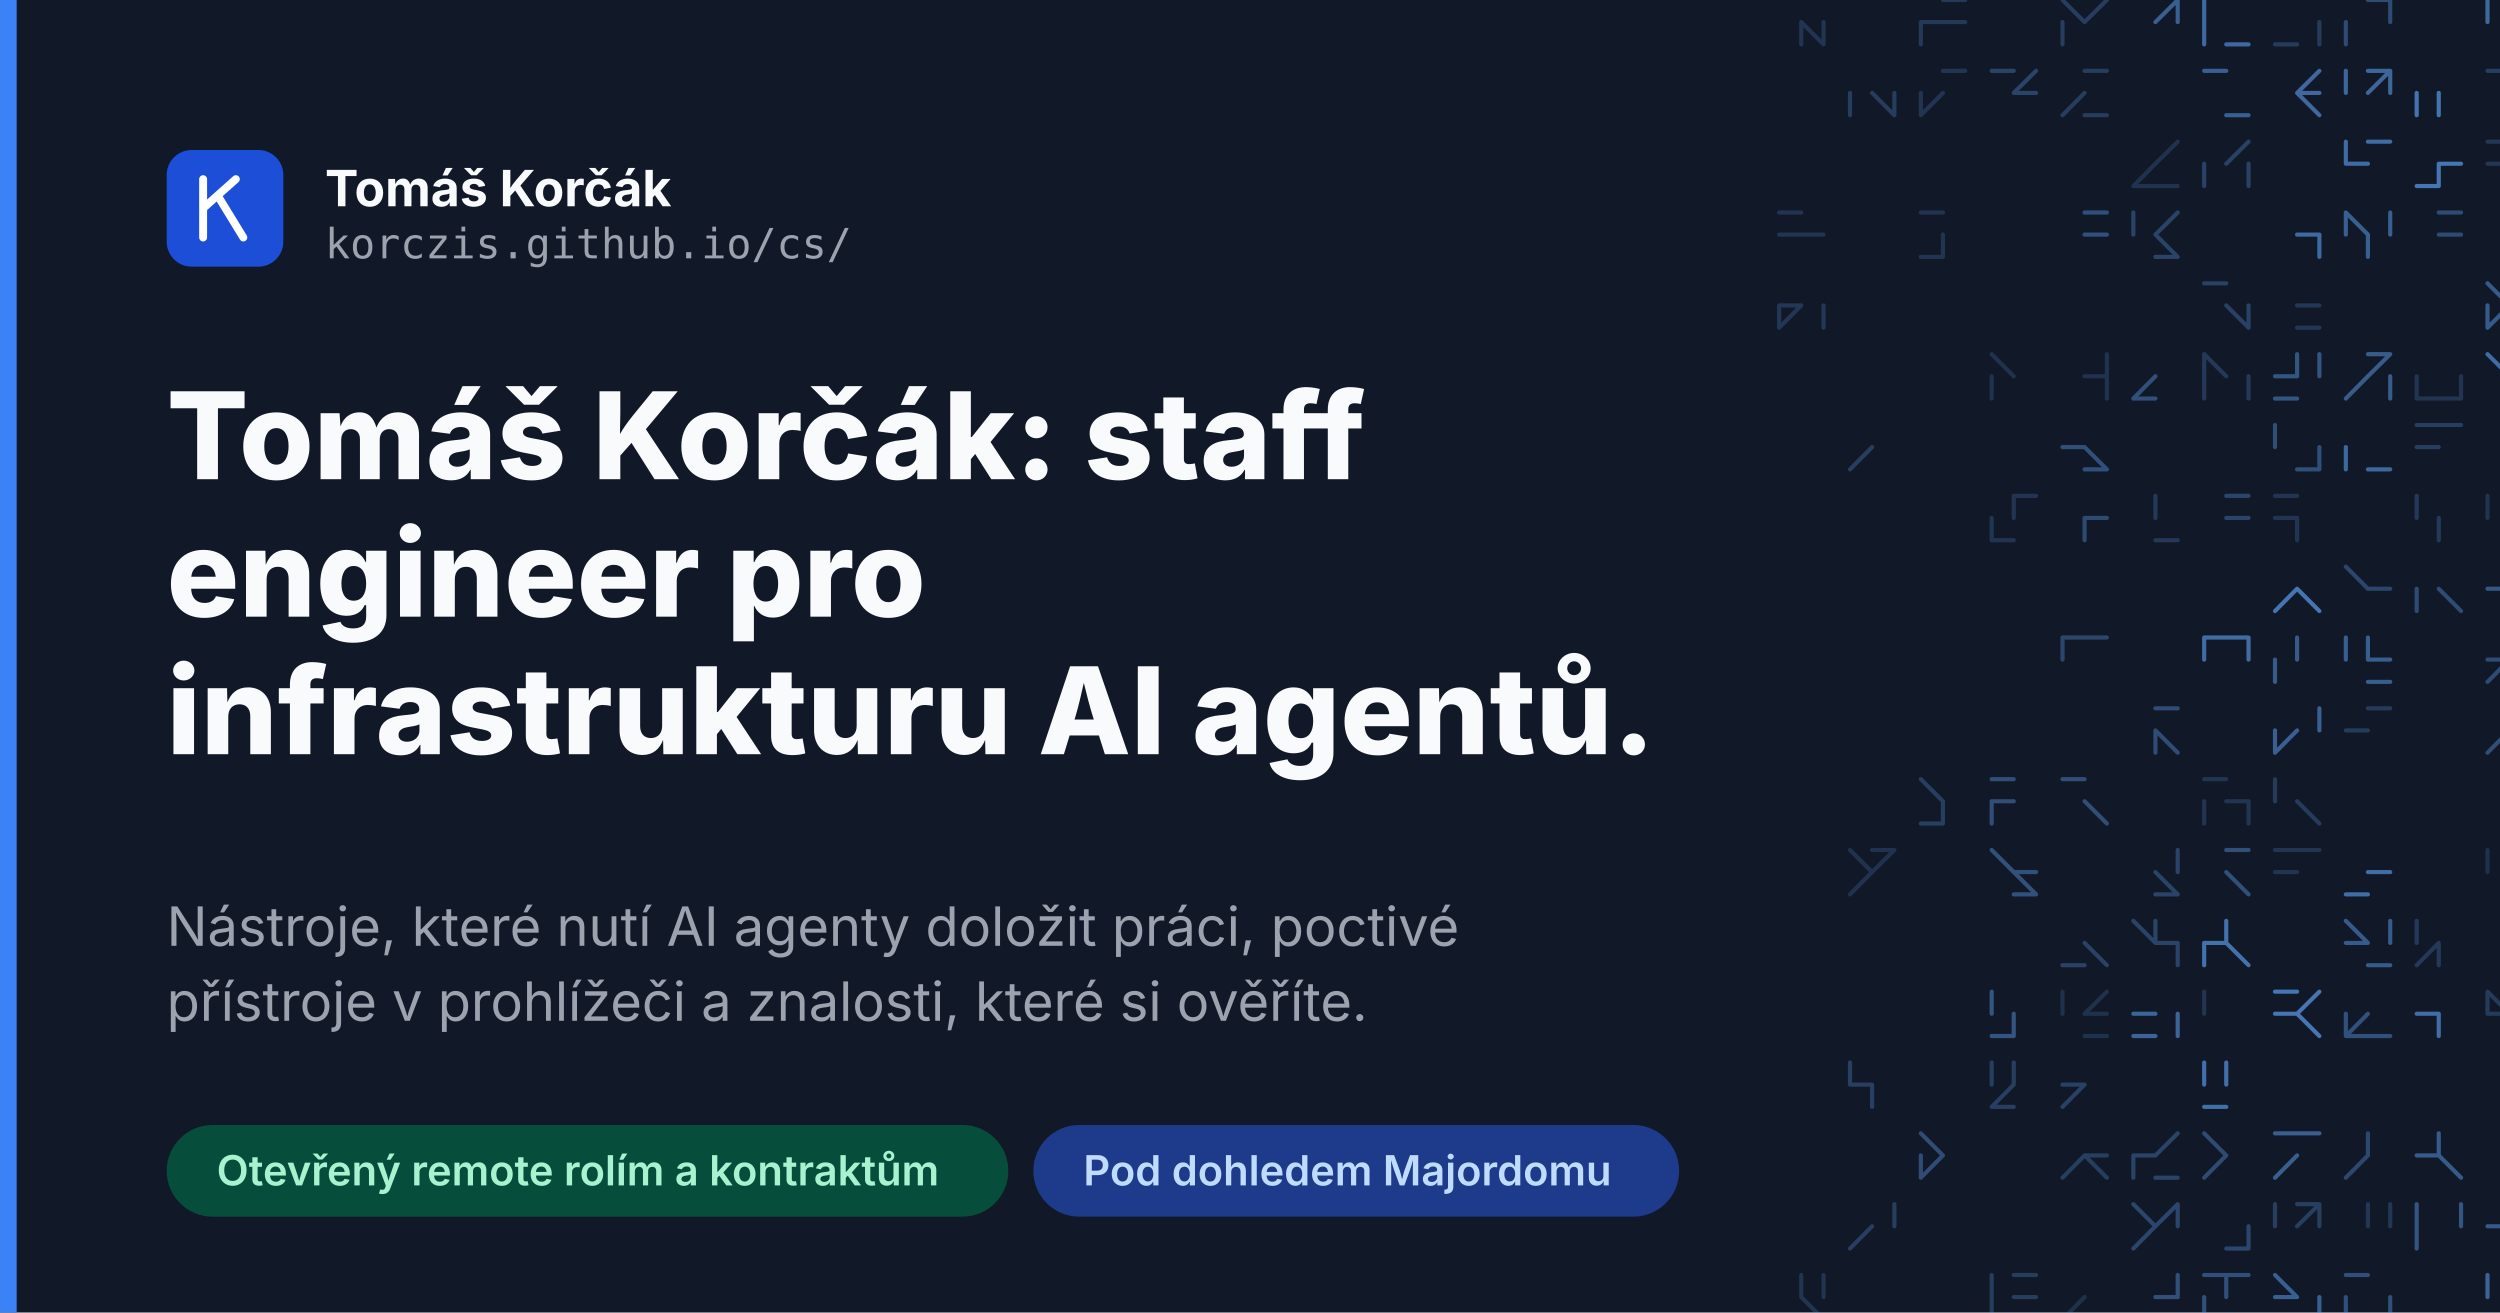
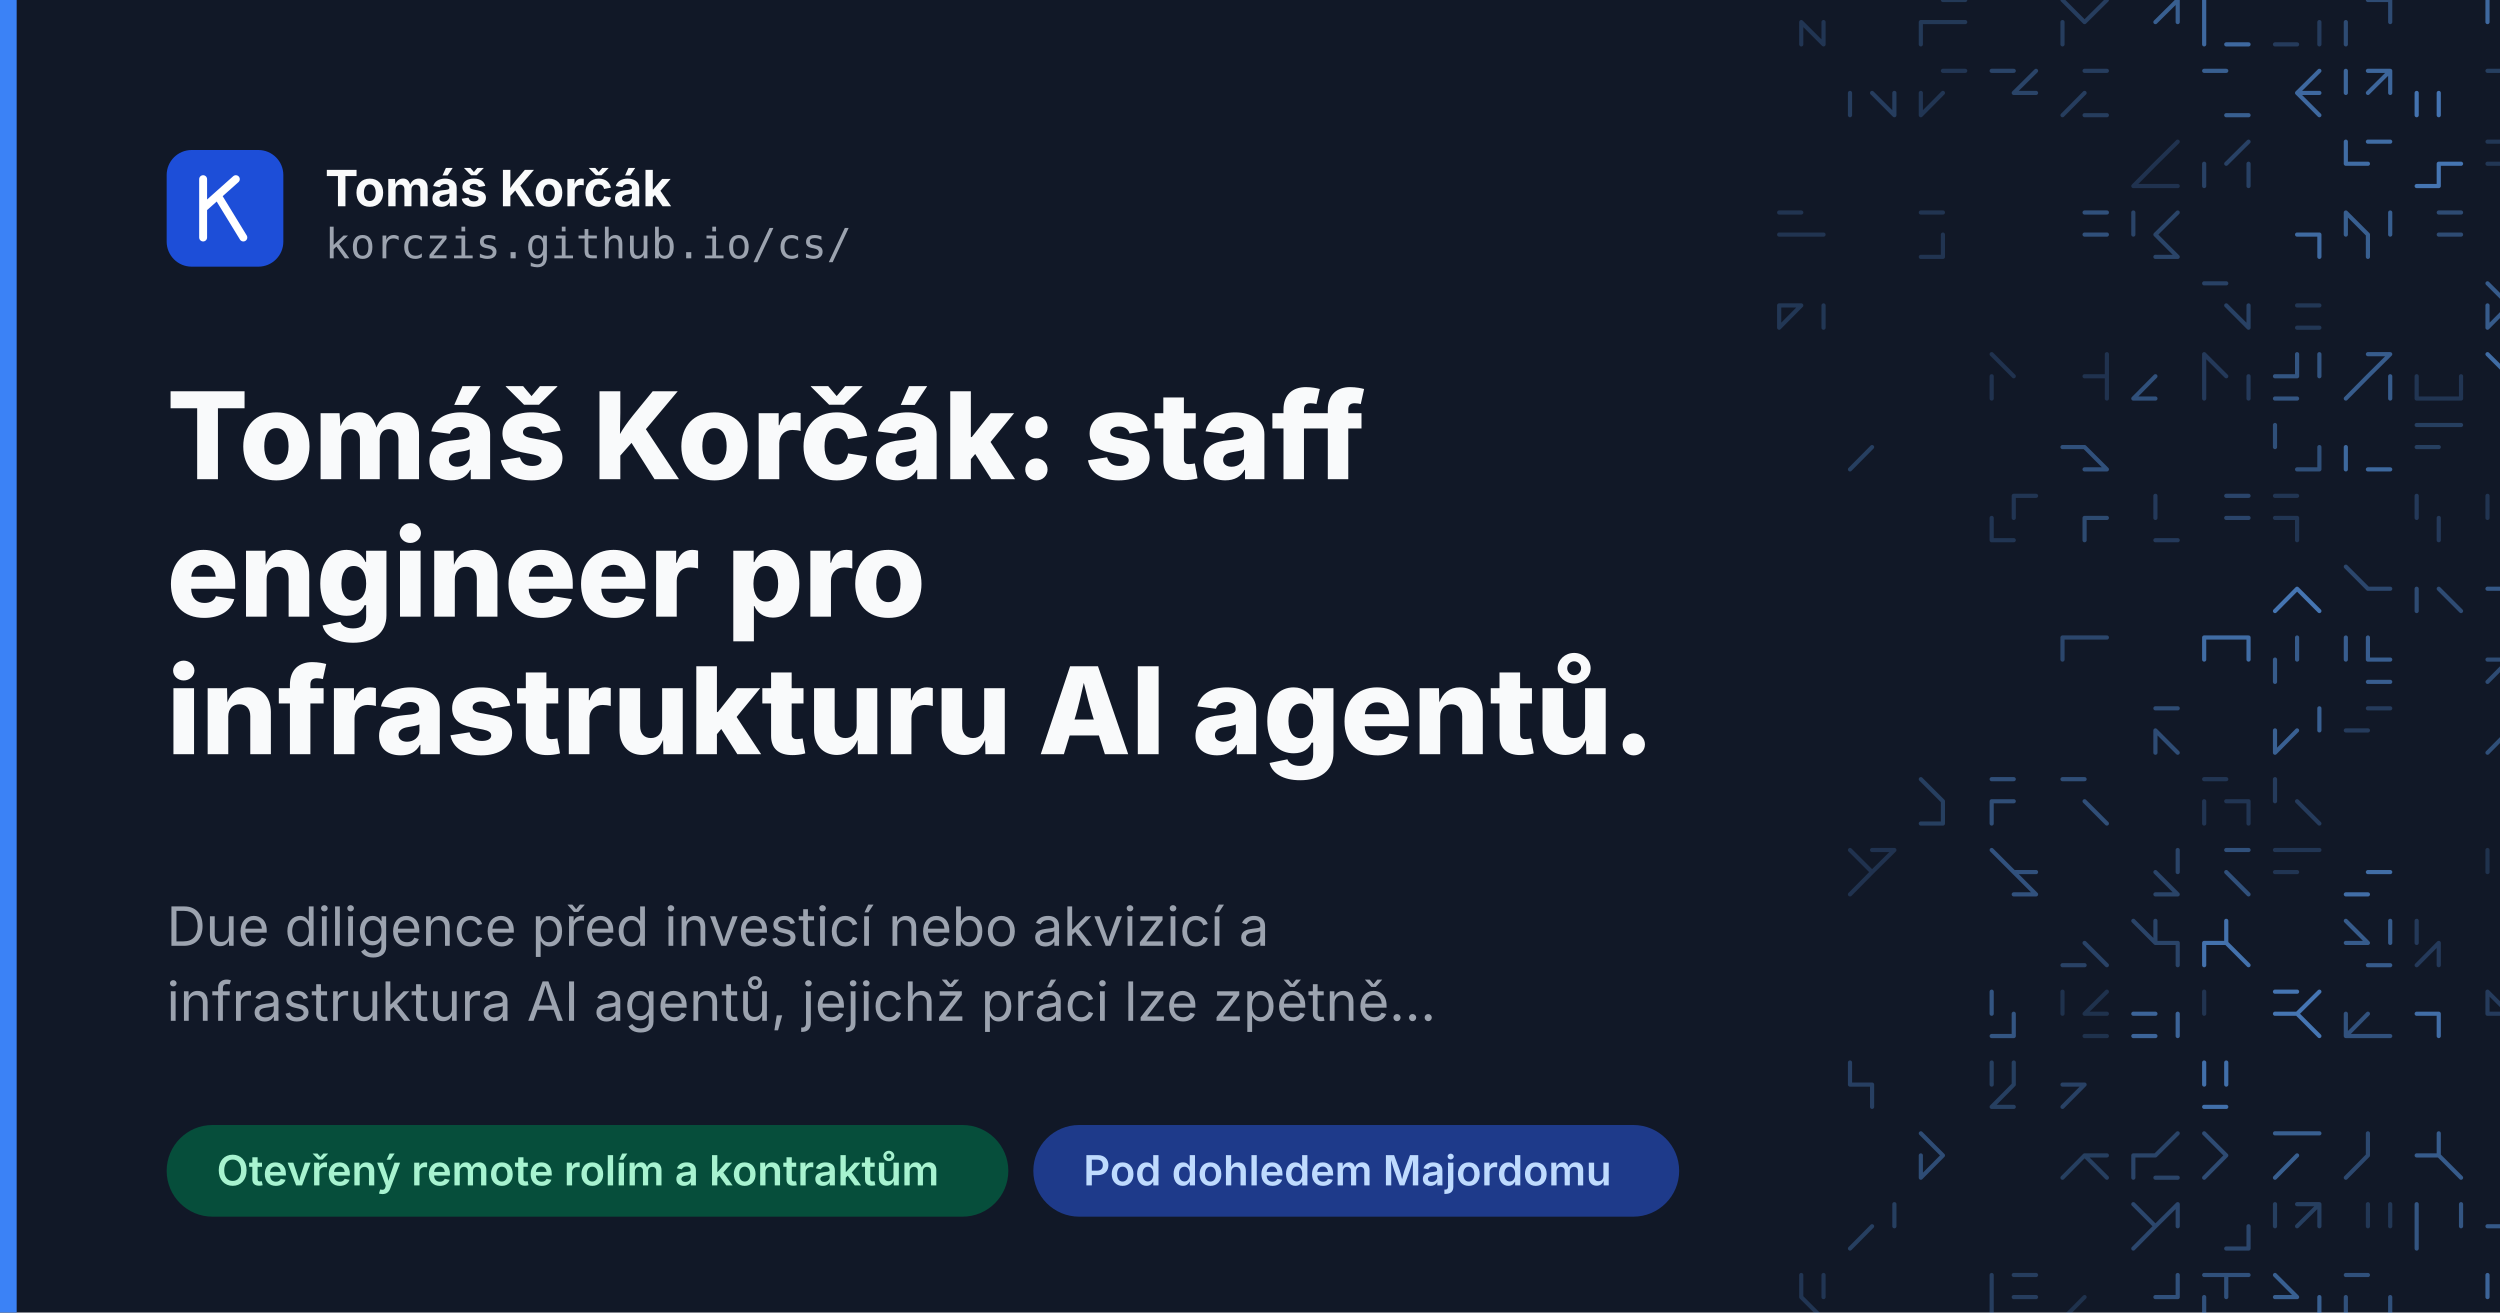
<svg xmlns="http://www.w3.org/2000/svg" width="1200" height="630" viewBox="0 0 1200 630" xml:lang="cs">
  <rect width="1200" height="630" fill="#111827" />
  <g fill="none" stroke="#60a5fa" stroke-width="2" stroke-linecap="round">
    <path d="M875.3 10.6L875.3 21.3M864.6 10.6L875.3 21.3M864.6 10.6L864.6 21.3" opacity="0.21" />
    <path d="M932.6 0.0L943.3 0.0M922.0 10.6L922.0 21.3M922.0 10.6L932.6 10.6M932.6 10.6L943.3 10.6" opacity="0.23" />
    <path d="M990.0 0.0L1000.6 10.6M1011.3 0.0L1000.6 10.6M990.0 10.6L990.0 21.3" opacity="0.26" />
    <path d="M1045.3 0.0L1045.3 10.6M1045.3 0.0L1034.6 10.6" opacity="0.50" />
    <path d="M1058.0 0.0L1058.0 10.6M1058.0 10.6L1058.0 21.3M1068.6 21.3L1079.3 21.3" opacity="0.57" />
    <path d="M1113.3 10.6L1113.3 21.3M1092.0 21.3L1102.6 21.3M1113.3 10.6L1113.3 21.3" opacity="0.25" />
    <path d="M1126.0 10.6L1126.0 21.3M1136.6 0.0L1147.3 0.0M1147.3 0.0L1147.3 10.6" opacity="0.36" />
    <path d="M1215.3 0.0L1204.6 10.6M1215.3 0.0L1204.6 10.6M1194.0 0.0L1194.0 10.6" opacity="0.57" />
    <path d="M1238.6 10.6L1249.3 21.3M1238.6 10.6L1249.3 21.3" opacity="0.53" />
    <path d="M888.0 44.6L888.0 55.3M898.6 44.6L909.3 55.3M909.3 44.6L909.3 55.3" opacity="0.26" />
    <path d="M932.6 44.6L922.0 55.3M932.6 34.0L943.3 34.0M922.0 44.6L922.0 55.3M932.6 44.6L922.0 55.3" opacity="0.21" />
    <path d="M956.0 34.0L966.6 34.0M966.6 44.6L977.3 44.6M977.3 34.0L966.6 44.6M966.6 44.6L977.3 44.6" opacity="0.31" />
    <path d="M1000.6 34.0L1011.3 34.0M1000.6 55.3L1011.3 55.3M1000.6 44.6L990.0 55.3" opacity="0.26" />
    <path d="M1058.0 34.0L1068.6 34.0M1068.6 55.3L1079.3 55.3" opacity="0.50" />
    <path d="M1102.6 44.6L1113.3 55.3M1113.3 34.0L1102.6 44.6M1102.6 44.6L1113.3 44.6" opacity="0.57" />
    <path d="M1147.3 34.0L1136.6 44.6M1147.3 34.0L1147.3 44.6M1136.6 34.0L1147.3 34.0M1126.0 34.0L1126.0 44.6" opacity="0.55" />
    <path d="M1170.6 44.6L1170.6 55.3M1160.0 44.6L1160.0 55.3" opacity="0.65" />
    <path d="M1194.0 34.0L1204.6 34.0M1204.6 44.6L1215.3 44.6" opacity="0.27" />
    <path d="M1249.3 44.6L1249.3 55.3M1228.0 34.0L1228.0 44.6M1228.0 34.0L1238.6 34.0M1249.3 34.0L1238.6 44.6" opacity="0.28" />
    <path d="M1045.3 68.0L1034.6 78.6M1034.6 78.6L1024.0 89.3M1034.6 89.3L1045.3 89.3M1024.0 89.3L1034.6 89.3" opacity="0.19" />
    <path d="M1058.0 78.6L1058.0 89.3M1079.3 68.0L1068.6 78.6M1079.3 68.0L1068.6 78.6M1079.3 78.6L1079.3 89.3" opacity="0.29" />
    <path d="M1126.0 78.6L1136.6 78.6M1136.6 68.0L1147.3 68.0M1126.0 68.0L1126.0 78.6M1136.6 68.0L1147.3 68.0" opacity="0.59" />
    <path d="M1170.6 78.6L1181.3 78.6M1170.6 78.6L1181.3 78.6M1160.0 89.3L1170.6 89.3M1170.6 78.6L1170.6 89.3" opacity="0.66" />
    <path d="M1204.6 78.6L1215.3 89.3M1194.0 68.0L1204.6 68.0M1194.0 78.6L1204.6 78.6" opacity="0.22" />
    <path d="M1238.6 78.6L1238.6 89.3M1238.6 78.6L1238.6 89.3M1249.3 78.6L1249.3 89.3" opacity="0.51" />
    <path d="M854.0 102.0L864.6 102.0M854.0 112.6L864.6 112.6M864.6 112.6L875.3 112.6" opacity="0.20" />
    <path d="M932.6 112.6L932.6 123.3M922.0 102.0L932.6 102.0M922.0 123.3L932.6 123.3" opacity="0.20" />
    <path d="M1000.6 112.6L1011.3 112.6M1000.6 102.0L1011.3 102.0" opacity="0.40" />
    <path d="M1024.0 102.0L1024.0 112.6M1034.6 123.3L1045.3 123.3M1034.6 112.6L1045.3 123.3M1045.3 102.0L1034.6 112.6" opacity="0.31" />
    <path d="M1113.3 112.6L1113.3 123.3M1102.6 112.6L1113.3 112.6" opacity="0.58" />
    <path d="M1126.0 102.0L1126.0 112.6M1136.6 112.6L1136.6 123.3M1126.0 102.0L1136.6 112.6M1147.3 102.0L1147.3 112.6" opacity="0.50" />
    <path d="M1170.6 112.6L1181.3 112.6M1170.6 102.0L1181.3 102.0M1170.6 102.0L1181.3 102.0" opacity="0.36" />
    <path d="M1215.3 102.0L1204.6 112.6M1204.6 112.6L1215.3 123.3" opacity="0.28" />
    <path d="M1238.6 112.6L1228.0 123.3M1228.0 102.0L1238.6 102.0M1249.3 102.0L1238.6 112.6" opacity="0.60" />
    <path d="M854.0 146.6L854.0 157.3M854.0 146.6L864.6 146.6M875.3 146.6L875.3 157.3M864.6 146.6L854.0 157.3" opacity="0.22" />
    <path d="M1058.0 136.0L1068.6 136.0M1068.6 146.6L1079.3 157.3M1079.3 146.6L1079.3 157.3" opacity="0.29" />
    <path d="M1102.6 146.6L1113.3 146.6M1102.6 157.3L1113.3 157.3" opacity="0.22" />
    <path d="M1194.0 146.6L1194.0 157.3M1194.0 136.0L1204.6 146.6M1194.0 146.6L1194.0 157.3M1204.6 146.6L1194.0 157.3" opacity="0.47" />
    <path d="M1228.0 136.0L1228.0 146.6M1228.0 136.0L1238.6 136.0M1228.0 136.0L1228.0 146.6" opacity="0.27" />
    <path d="M956.0 170.0L966.6 180.6M956.0 180.6L956.0 191.3M956.0 170.0L966.6 180.6" opacity="0.19" />
    <path d="M1000.6 180.6L1011.3 180.6M1011.3 170.0L1011.3 180.6M1011.3 180.6L1011.3 191.3M1000.6 180.6L1011.3 180.6" opacity="0.19" />
    <path d="M1034.6 180.6L1024.0 191.3M1024.0 191.3L1034.6 191.3M1034.6 180.6L1024.0 191.3" opacity="0.40" />
    <path d="M1058.0 170.0L1068.6 180.6M1058.0 180.6L1058.0 191.3M1058.0 170.0L1058.0 180.6M1079.3 180.6L1079.3 191.3" opacity="0.24" />
    <path d="M1092.0 191.3L1102.6 191.3M1092.0 180.6L1102.6 180.6M1102.6 170.0L1102.6 180.6M1113.3 170.0L1113.3 180.6" opacity="0.43" />
    <path d="M1136.6 170.0L1147.3 170.0M1136.6 180.6L1126.0 191.3M1147.3 170.0L1136.6 180.6M1147.3 180.6L1147.3 191.3" opacity="0.48" />
    <path d="M1160.0 180.6L1160.0 191.3M1181.3 180.6L1181.3 191.3M1160.0 191.3L1170.6 191.3M1170.6 191.3L1181.3 191.3" opacity="0.21" />
    <path d="M1215.3 180.6L1215.3 191.3M1194.0 170.0L1204.6 180.6" opacity="0.59" />
    <path d="M898.6 214.6L888.0 225.3M898.6 214.6L888.0 225.3M898.6 214.6L888.0 225.3" opacity="0.27" />
    <path d="M1000.6 214.6L1011.3 225.3M990.0 214.6L1000.6 214.6M1000.6 225.3L1011.3 225.3" opacity="0.40" />
    <path d="M1092.0 204.0L1092.0 214.6M1092.0 204.0L1092.0 214.6M1102.6 225.3L1113.3 225.3M1113.3 214.6L1113.3 225.3" opacity="0.39" />
    <path d="M1136.6 225.3L1147.3 225.3M1126.0 214.6L1126.0 225.3" opacity="0.56" />
    <path d="M1160.0 204.0L1170.6 204.0M1160.0 214.6L1170.6 214.6M1170.6 204.0L1181.3 204.0" opacity="0.27" />
    <path d="M1238.6 204.0L1249.3 204.0M1228.0 204.0L1228.0 214.6" opacity="0.33" />
    <path d="M956.0 259.3L966.6 259.3M966.6 238.0L977.3 238.0M956.0 248.6L956.0 259.3M966.6 238.0L966.6 248.6" opacity="0.21" />
    <path d="M1000.6 248.6L1000.6 259.3M1000.6 248.6L1011.3 248.6" opacity="0.35" />
    <path d="M1034.6 238.0L1034.6 248.6M1034.6 259.3L1045.3 259.3" opacity="0.24" />
    <path d="M1068.6 238.0L1079.3 238.0M1068.6 248.6L1079.3 248.6" opacity="0.32" />
    <path d="M1092.0 238.0L1102.6 238.0M1092.0 248.6L1102.6 248.6M1102.6 248.6L1102.6 259.3" opacity="0.21" />
    <path d="M1170.6 248.6L1170.6 259.3M1160.0 238.0L1160.0 248.6" opacity="0.24" />
    <path d="M1215.3 238.0L1204.6 248.6M1194.0 238.0L1194.0 248.6M1204.6 259.3L1215.3 259.3" opacity="0.20" />
    <path d="M1238.6 248.6L1249.3 259.3M1228.0 248.6L1228.0 259.3M1228.0 248.6L1228.0 259.3" opacity="0.29" />
    <path d="M1102.6 282.6L1092.0 293.3M1102.6 282.6L1113.3 293.3" opacity="0.66" />
    <path d="M1126.0 272.0L1136.6 282.6M1136.6 282.6L1147.3 282.6" opacity="0.33" />
    <path d="M1170.6 282.6L1181.3 293.3M1160.0 282.6L1160.0 293.3" opacity="0.36" />
    <path d="M1204.6 272.0L1204.6 282.6M1204.6 272.0L1215.3 272.0M1194.0 282.6L1204.6 282.6" opacity="0.45" />
    <path d="M1238.6 293.3L1249.3 293.3M1238.6 293.3L1249.3 293.3M1238.6 282.6L1238.6 293.3" opacity="0.33" />
    <path d="M990.0 306.0L1000.6 306.0M990.0 306.0L990.0 316.6M1000.6 306.0L1011.3 306.0" opacity="0.33" />
    <path d="M1058.0 306.0L1068.6 306.0M1068.6 306.0L1079.3 306.0M1079.3 306.0L1079.3 316.6M1058.0 306.0L1058.0 316.6" opacity="0.59" />
    <path d="M1092.0 316.6L1092.0 327.3M1102.6 306.0L1102.6 316.6" opacity="0.47" />
    <path d="M1136.6 327.3L1147.3 327.3M1126.0 306.0L1126.0 316.6M1136.6 306.0L1136.6 316.6M1136.6 316.6L1147.3 316.6" opacity="0.49" />
    <path d="M1194.0 316.6L1204.6 316.6M1204.6 316.6L1194.0 327.3M1204.6 316.6L1194.0 327.3M1215.3 316.6L1215.3 327.3" opacity="0.36" />
    <path d="M1249.3 306.0L1238.6 316.6M1249.3 306.0L1238.6 316.6M1228.0 306.0L1238.6 316.6" opacity="0.26" />
    <path d="M1034.6 350.6L1045.3 361.3M1034.6 340.0L1045.3 340.0M1034.6 350.6L1034.6 361.3M1034.6 340.0L1045.3 340.0" opacity="0.37" />
    <path d="M1113.3 340.0L1113.3 350.6M1102.6 350.6L1092.0 361.3M1092.0 350.6L1092.0 361.3" opacity="0.51" />
    <path d="M1136.6 340.0L1147.3 340.0M1126.0 350.6L1136.6 350.6" opacity="0.25" />
    <path d="M1215.3 340.0L1215.3 350.6M1204.6 340.0L1215.3 340.0M1204.6 350.6L1194.0 361.3M1204.6 340.0L1204.6 350.6" opacity="0.39" />
    <path d="M1238.6 340.0L1249.3 340.0M1228.0 350.6L1228.0 361.3" opacity="0.37" />
    <path d="M922.0 374.0L932.6 384.6M932.6 384.6L932.6 395.3M922.0 395.3L932.6 395.3" opacity="0.27" />
    <path d="M956.0 384.6L966.6 384.6M956.0 374.0L966.6 374.0M956.0 384.6L956.0 395.3" opacity="0.38" />
    <path d="M990.0 374.0L1000.6 374.0M1000.6 384.6L1011.3 395.3" opacity="0.38" />
    <path d="M1058.0 374.0L1068.6 374.0M1068.6 384.6L1079.3 384.6M1058.0 384.6L1058.0 395.3M1079.3 384.6L1079.3 395.3" opacity="0.21" />
    <path d="M1102.6 384.6L1113.3 395.3M1092.0 374.0L1092.0 384.6" opacity="0.25" />
    <path d="M1238.6 374.0L1238.6 384.6M1249.3 374.0L1238.6 384.6" opacity="0.49" />
    <path d="M898.6 418.6L888.0 429.3M888.0 408.0L898.6 418.6M909.3 408.0L898.6 418.6M898.6 408.0L909.3 408.0" opacity="0.19" />
    <path d="M956.0 408.0L966.6 418.6M966.6 418.6L977.3 429.3M966.6 429.3L977.3 429.3M966.6 418.6L977.3 418.6" opacity="0.41" />
    <path d="M1034.6 429.3L1045.3 429.3M1045.3 408.0L1045.3 418.6M1034.6 418.6L1045.3 429.3" opacity="0.31" />
    <path d="M1068.6 408.0L1079.3 408.0M1068.6 418.6L1079.3 429.3" opacity="0.40" />
    <path d="M1102.6 408.0L1113.3 408.0M1092.0 418.6L1102.6 418.6M1092.0 408.0L1102.6 408.0" opacity="0.21" />
    <path d="M1136.6 418.6L1147.3 418.6M1126.0 429.3L1136.6 429.3" opacity="0.60" />
    <path d="M1194.0 408.0L1194.0 418.6M1204.6 408.0L1204.6 418.6" opacity="0.18" />
    <path d="M1228.0 418.6L1238.6 418.6M1249.3 408.0L1249.3 418.6M1228.0 418.6L1228.0 429.3" opacity="0.23" />
    <path d="M990.0 463.3L1000.6 463.3M1000.6 452.6L1011.3 463.3" opacity="0.30" />
    <path d="M1024.0 442.0L1034.6 452.6M1045.3 452.6L1045.3 463.3M1034.6 452.6L1045.3 452.6M1034.6 442.0L1034.6 452.6" opacity="0.31" />
    <path d="M1058.0 452.6L1058.0 463.3M1058.0 452.6L1068.6 452.6M1068.6 442.0L1068.6 452.6M1068.6 452.6L1079.3 463.3" opacity="0.63" />
    <path d="M1126.0 442.0L1136.6 452.6M1136.6 463.3L1147.3 463.3M1147.3 442.0L1147.3 452.6M1126.0 452.6L1136.6 452.6" opacity="0.47" />
    <path d="M1160.0 442.0L1160.0 452.6M1160.0 442.0L1160.0 452.6M1170.6 452.6L1170.6 463.3M1170.6 452.6L1160.0 463.3" opacity="0.24" />
    <path d="M1204.6 463.3L1215.3 463.3M1204.6 452.6L1215.3 463.3" opacity="0.22" />
    <path d="M956.0 476.0L956.0 486.6M966.6 486.6L966.6 497.3M956.0 497.3L966.6 497.3M956.0 476.0L956.0 486.6" opacity="0.43" />
    <path d="M1000.6 497.3L1011.3 497.3M1000.6 486.6L1011.3 486.6M1011.3 476.0L1000.6 486.6M990.0 476.0L990.0 486.6" opacity="0.18" />
    <path d="M1024.0 497.3L1034.6 497.3M1024.0 486.6L1034.6 486.6M1045.3 486.6L1045.3 497.3" opacity="0.54" />
    <path d="M1058.0 476.0L1058.0 486.6M1058.0 476.0L1058.0 486.6" opacity="0.20" />
    <path d="M1102.6 486.6L1113.3 497.3M1113.3 476.0L1102.6 486.6M1092.0 486.6L1102.6 486.6M1092.0 476.0L1102.6 476.0" opacity="0.66" />
    <path d="M1126.0 486.6L1126.0 497.3M1136.6 486.6L1126.0 497.3M1136.6 497.3L1147.3 497.3M1126.0 497.3L1136.6 497.3" opacity="0.41" />
    <path d="M1170.6 486.6L1170.6 497.3M1160.0 486.6L1170.6 486.6M1160.0 486.6L1170.6 486.6" opacity="0.60" />
    <path d="M1194.0 476.0L1204.6 486.6M1194.0 486.6L1204.6 486.6M1194.0 476.0L1194.0 486.6" opacity="0.25" />
    <path d="M888.0 520.6L898.6 520.6M898.6 520.6L898.6 531.3M888.0 510.0L888.0 520.6M888.0 520.6L898.6 520.6" opacity="0.28" />
    <path d="M956.0 510.0L956.0 520.6M966.6 510.0L966.6 520.6M966.6 520.6L956.0 531.3M956.0 531.3L966.6 531.3" opacity="0.27" />
    <path d="M990.0 520.6L1000.6 520.6M1000.6 520.6L990.0 531.3" opacity="0.29" />
    <path d="M1058.0 531.3L1068.6 531.3M1068.6 510.0L1068.6 520.6M1058.0 510.0L1058.0 520.6" opacity="0.62" />
    <path d="M1204.6 520.6L1215.3 520.6M1204.6 510.0L1215.3 510.0" opacity="0.53" />
    <path d="M1238.6 510.0L1249.3 510.0M1238.6 520.6L1238.6 531.3" opacity="0.44" />
    <path d="M922.0 554.6L922.0 565.3M932.6 554.6L922.0 565.3M922.0 544.0L932.6 554.6" opacity="0.37" />
    <path d="M1000.6 554.6L990.0 565.3M1000.6 554.6L1011.3 565.3M1000.6 554.6L1011.3 554.6M1000.6 554.6L1011.3 565.3" opacity="0.27" />
    <path d="M1034.6 565.3L1045.3 565.3M1024.0 554.6L1024.0 565.3M1045.3 544.0L1034.6 554.6M1024.0 554.6L1034.6 554.6" opacity="0.31" />
    <path d="M1058.0 544.0L1068.6 554.6M1068.6 554.6L1058.0 565.3" opacity="0.36" />
    <path d="M1092.0 544.0L1102.6 544.0M1102.6 554.6L1092.0 565.3M1102.6 544.0L1113.3 544.0" opacity="0.50" />
    <path d="M1136.6 544.0L1136.6 554.6M1136.6 554.6L1126.0 565.3" opacity="0.34" />
    <path d="M1160.0 554.6L1170.6 554.6M1170.6 544.0L1170.6 554.6M1170.6 554.6L1181.3 565.3" opacity="0.47" />
    <path d="M1215.3 544.0L1204.6 554.6M1204.6 544.0L1204.6 554.6" opacity="0.55" />
    <path d="M1228.0 554.6L1228.0 565.3M1249.3 544.0L1238.6 554.6M1238.6 554.6L1228.0 565.3M1228.0 565.3L1238.6 565.3" opacity="0.37" />
    <path d="M909.3 578.0L909.3 588.6M898.6 588.6L888.0 599.3" opacity="0.27" />
    <path d="M1045.3 578.0L1034.6 588.6M1034.6 588.6L1024.0 599.3M1024.0 578.0L1034.6 588.6M1045.3 578.0L1045.3 588.6" opacity="0.33" />
    <path d="M1068.6 599.3L1079.3 599.3M1079.3 588.6L1079.3 599.3" opacity="0.33" />
    <path d="M1092.0 578.0L1092.0 588.6M1102.6 578.0L1113.3 578.0M1113.3 578.0L1113.3 588.6M1113.3 578.0L1102.6 588.6" opacity="0.27" />
    <path d="M1136.6 578.0L1136.6 588.6M1147.3 578.0L1147.3 588.6" opacity="0.22" />
    <path d="M1160.0 578.0L1160.0 588.6M1181.3 578.0L1181.3 588.6M1160.0 588.6L1160.0 599.3" opacity="0.43" />
    <path d="M1215.3 588.6L1215.3 599.3M1194.0 588.6L1204.6 588.6" opacity="0.46" />
    <path d="M1238.6 578.0L1249.3 578.0M1228.0 578.0L1238.6 578.0" opacity="0.63" />
    <path d="M875.3 612.0L875.3 622.6M864.6 622.6L875.3 633.3M864.6 612.0L864.6 622.6M864.6 633.3L875.3 633.3" opacity="0.21" />
    <path d="M956.0 622.6L956.0 633.3M966.6 612.0L977.3 612.0M966.6 622.6L977.3 622.6M956.0 612.0L956.0 622.6" opacity="0.26" />
    <path d="M1000.6 633.3L1011.3 633.3M1000.6 622.6L990.0 633.3" opacity="0.18" />
    <path d="M1045.3 612.0L1045.3 622.6M1034.6 622.6L1045.3 622.6M1045.3 612.0L1045.3 622.6" opacity="0.40" />
    <path d="M1058.0 622.6L1058.0 633.3M1068.6 612.0L1079.3 612.0M1058.0 612.0L1068.6 612.0M1068.6 612.0L1068.6 622.6" opacity="0.40" />
    <path d="M1102.6 633.3L1113.3 633.3M1092.0 612.0L1102.6 622.6M1113.3 622.6L1113.3 633.3M1092.0 622.6L1102.6 622.6" opacity="0.50" />
    <path d="M1126.0 622.6L1126.0 633.3M1126.0 612.0L1136.6 612.0M1147.3 622.6L1147.3 633.3M1126.0 622.6L1126.0 633.3" opacity="0.40" />
    <path d="M1204.6 622.6L1215.3 633.3M1215.3 622.6L1215.3 633.3M1194.0 612.0L1194.0 622.6M1204.6 633.3L1215.3 633.3" opacity="0.54" />
    <path d="M1238.6 612.0L1249.3 612.0M1238.6 622.6L1249.3 622.6M1228.0 633.3L1238.6 633.3M1228.0 612.0L1228.0 622.6" opacity="0.59" />
    <path d="M922.0 667.3L932.6 667.3M943.3 656.6L943.3 667.3M932.6 667.3L943.3 667.3" opacity="0.30" />
    <path d="M956.0 646.0L966.6 646.0M977.3 646.0L966.6 656.6M966.6 667.3L977.3 667.3" opacity="0.37" />
    <path d="M1000.6 656.6L990.0 667.3M1000.6 646.0L1000.6 656.6M1000.6 656.6L990.0 667.3" opacity="0.24" />
    <path d="M1024.0 646.0L1024.0 656.6M1034.6 656.6L1045.3 667.3" opacity="0.38" />
    <path d="M1068.6 646.0L1079.3 646.0M1079.3 656.6L1079.3 667.3M1079.3 646.0L1079.3 656.6M1079.3 646.0L1068.6 656.6" opacity="0.60" />
    <path d="M1092.0 667.3L1102.6 667.3M1113.3 646.0L1113.3 656.6M1113.3 646.0L1102.6 656.6M1102.6 656.6L1092.0 667.3" opacity="0.47" />
    <path d="M1147.3 656.6L1147.3 667.3M1136.6 656.6L1126.0 667.3" opacity="0.19" />
    <path d="M1170.6 656.6L1181.3 667.3M1160.0 667.3L1170.6 667.3" opacity="0.59" />
    <path d="M1194.0 646.0L1204.6 646.0M1194.0 656.6L1194.0 667.3M1204.6 656.6L1194.0 667.3M1204.6 656.6L1194.0 667.3" opacity="0.39" />
    <path d="M1238.6 656.6L1249.3 667.3M1249.3 646.0L1238.6 656.6" opacity="0.25" />
  </g>
  <rect x="0" y="0" width="8" height="630" fill="#3b82f6" />
  <g font-family="Inter, Helvetica Neue, Helvetica, Arial, sans-serif">
    <rect x="80" y="72" width="56" height="56" rx="12" fill="#1d4ed8" />
    <g fill="none" stroke="#fff" stroke-width="3.8" stroke-linecap="round" stroke-linejoin="round">
      <path d="M97.5 86v28M97.5 100l15.7-14M104.5 93.9l12.3 20.1" />
    </g>
    <text x="156" y="99" font-size="24" font-weight="700" fill="#f9fafb">Tomáš Korčák</text>
    <text id="address" x="156" y="124" font-size="20" font-family="JetBrains Mono, Menlo, monospace" fill="#9ca3af">korczis.github.io/cs/</text>
    <text x="80" y="230" font-size="58" font-weight="800" fill="#f9fafb">Tomáš Korčák: staff</text>
    <text x="80" y="296" font-size="58" font-weight="800" fill="#f9fafb">engineer pro</text>
    <text x="80" y="362" font-size="58" font-weight="800" fill="#f9fafb">infrastrukturu AI agentů.</text>
-     <text x="80" y="454" font-size="26" fill="#9ca3af">Nástroje, které nutí AI agenty doložit práci, poctivé</text>
-     <text x="80" y="490" font-size="26" fill="#9ca3af">přístroje v prohlížeči a znalosti, které si ověříte.</text>
+     <text x="80" y="454" font-size="26" fill="#9ca3af">Due diligence před investicí nebo akvizicí a</text>
+     <text x="80" y="490" font-size="26" fill="#9ca3af">infrastruktura AI agentů, jejichž práci lze zpětně…</text>
    <rect x="80" y="540" width="404" height="44" rx="22" fill="#064e3b" />
    <text x="104" y="569" font-size="20" font-weight="600" fill="#a7f3d0">Otevřený remote rolím a kontraktům</text>
    <rect x="496" y="540" width="310" height="44" rx="22" fill="#1e3a8a" />
    <text x="520" y="569" font-size="20" font-weight="600" fill="#bfdbfe">Pod dohledem Majordomu</text>
  </g>
</svg>
